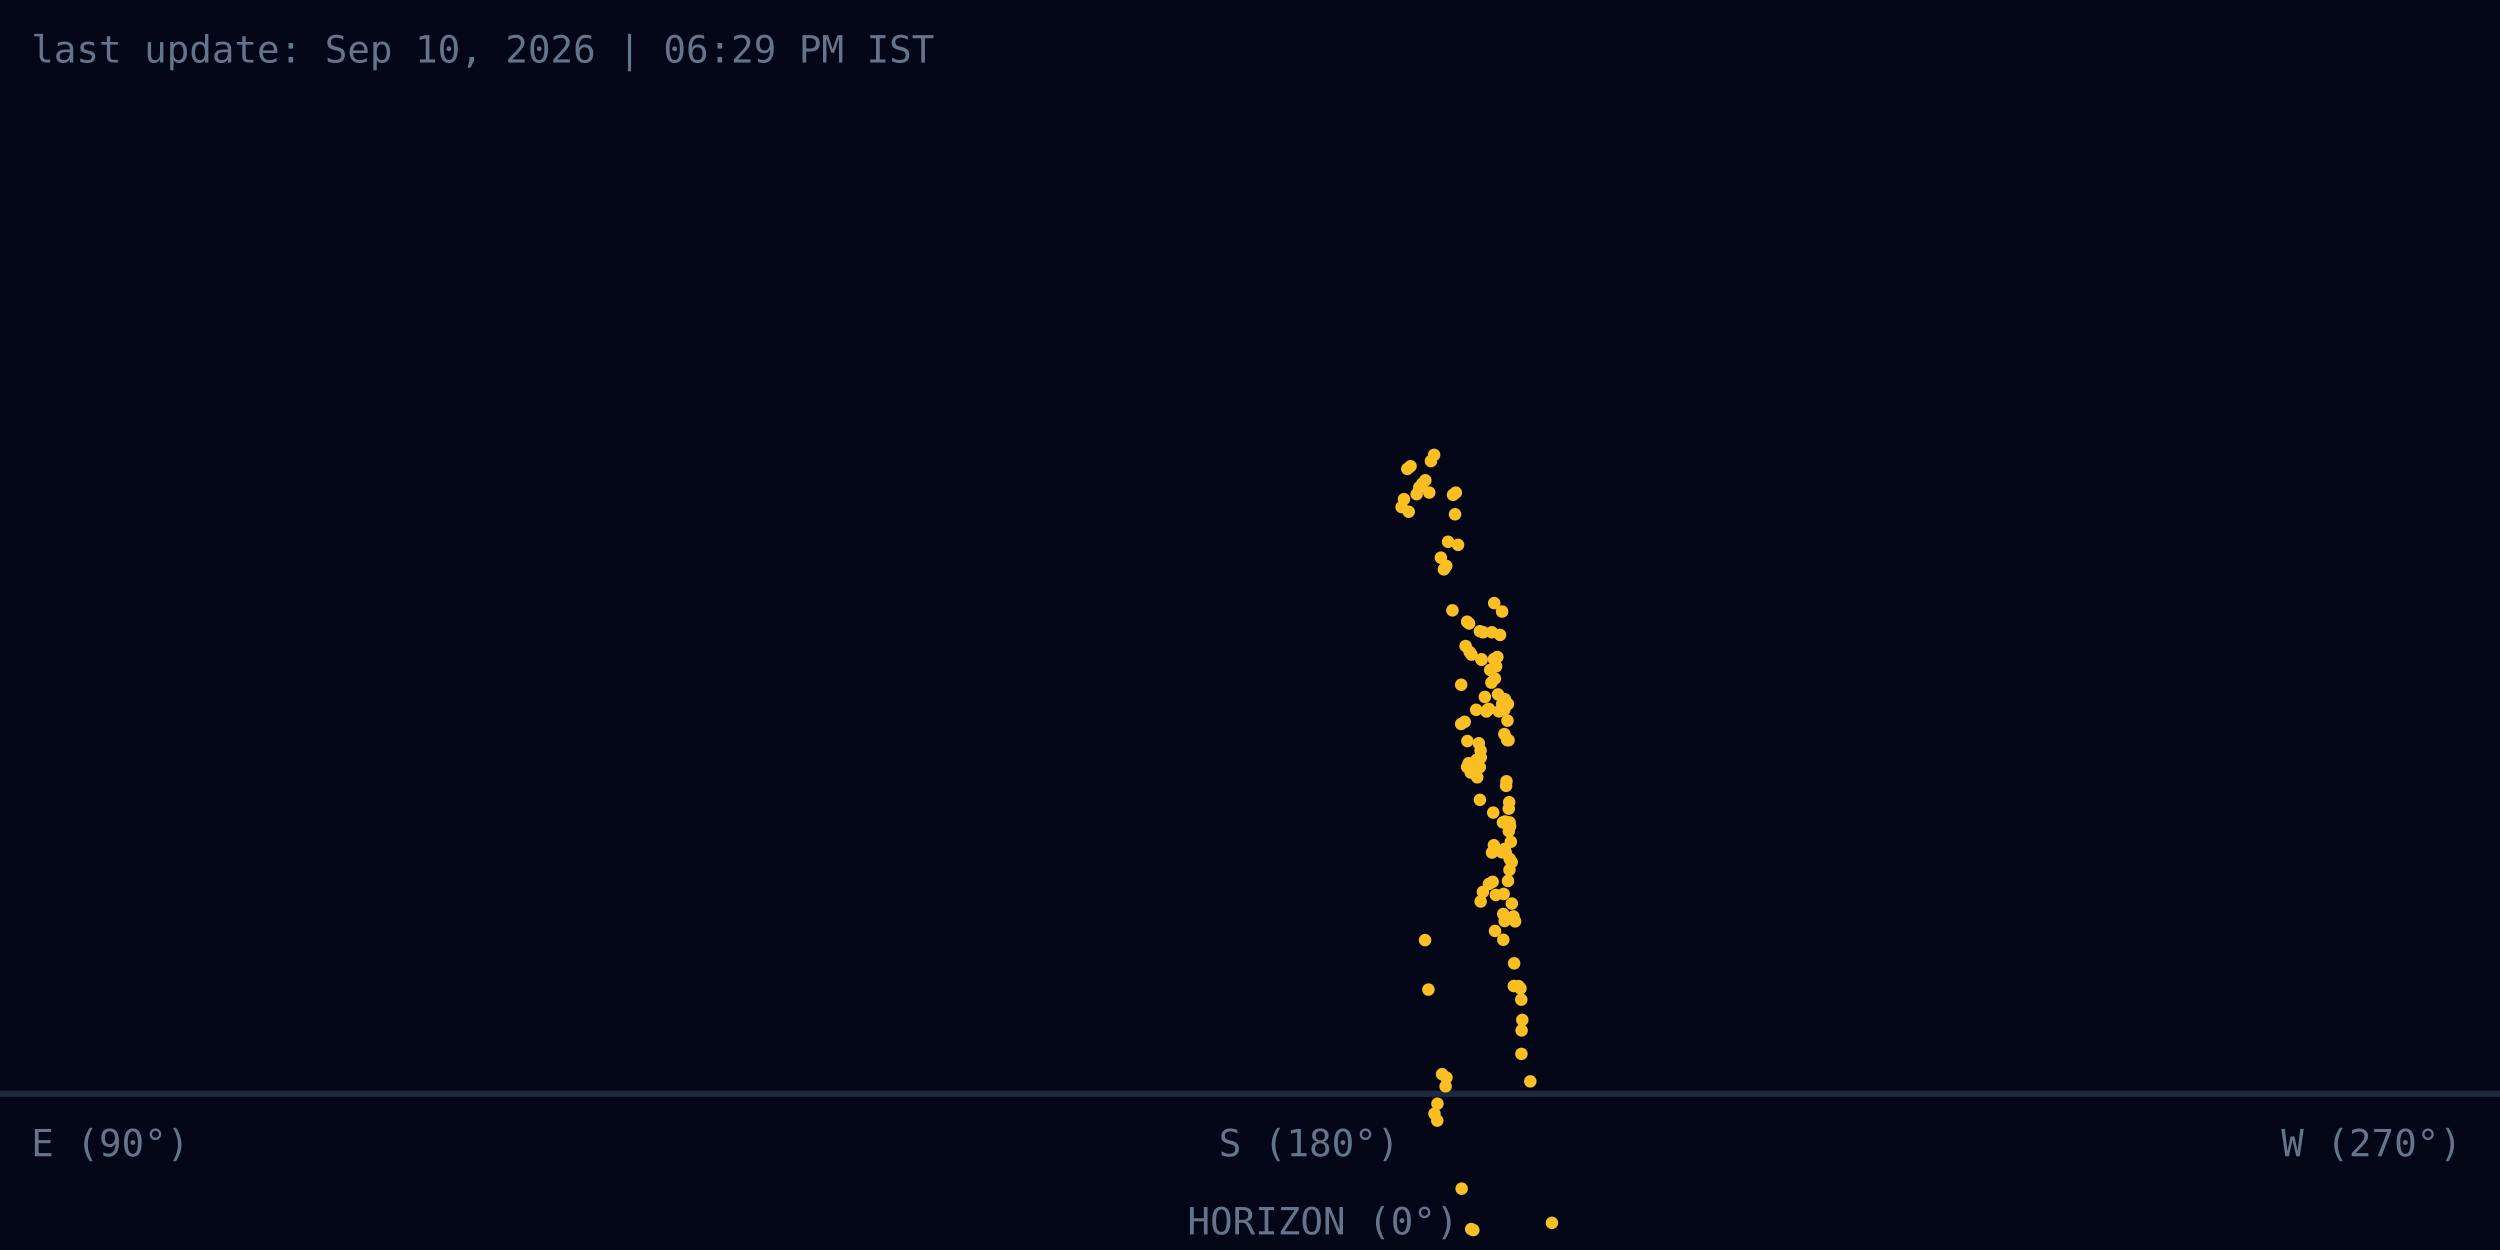
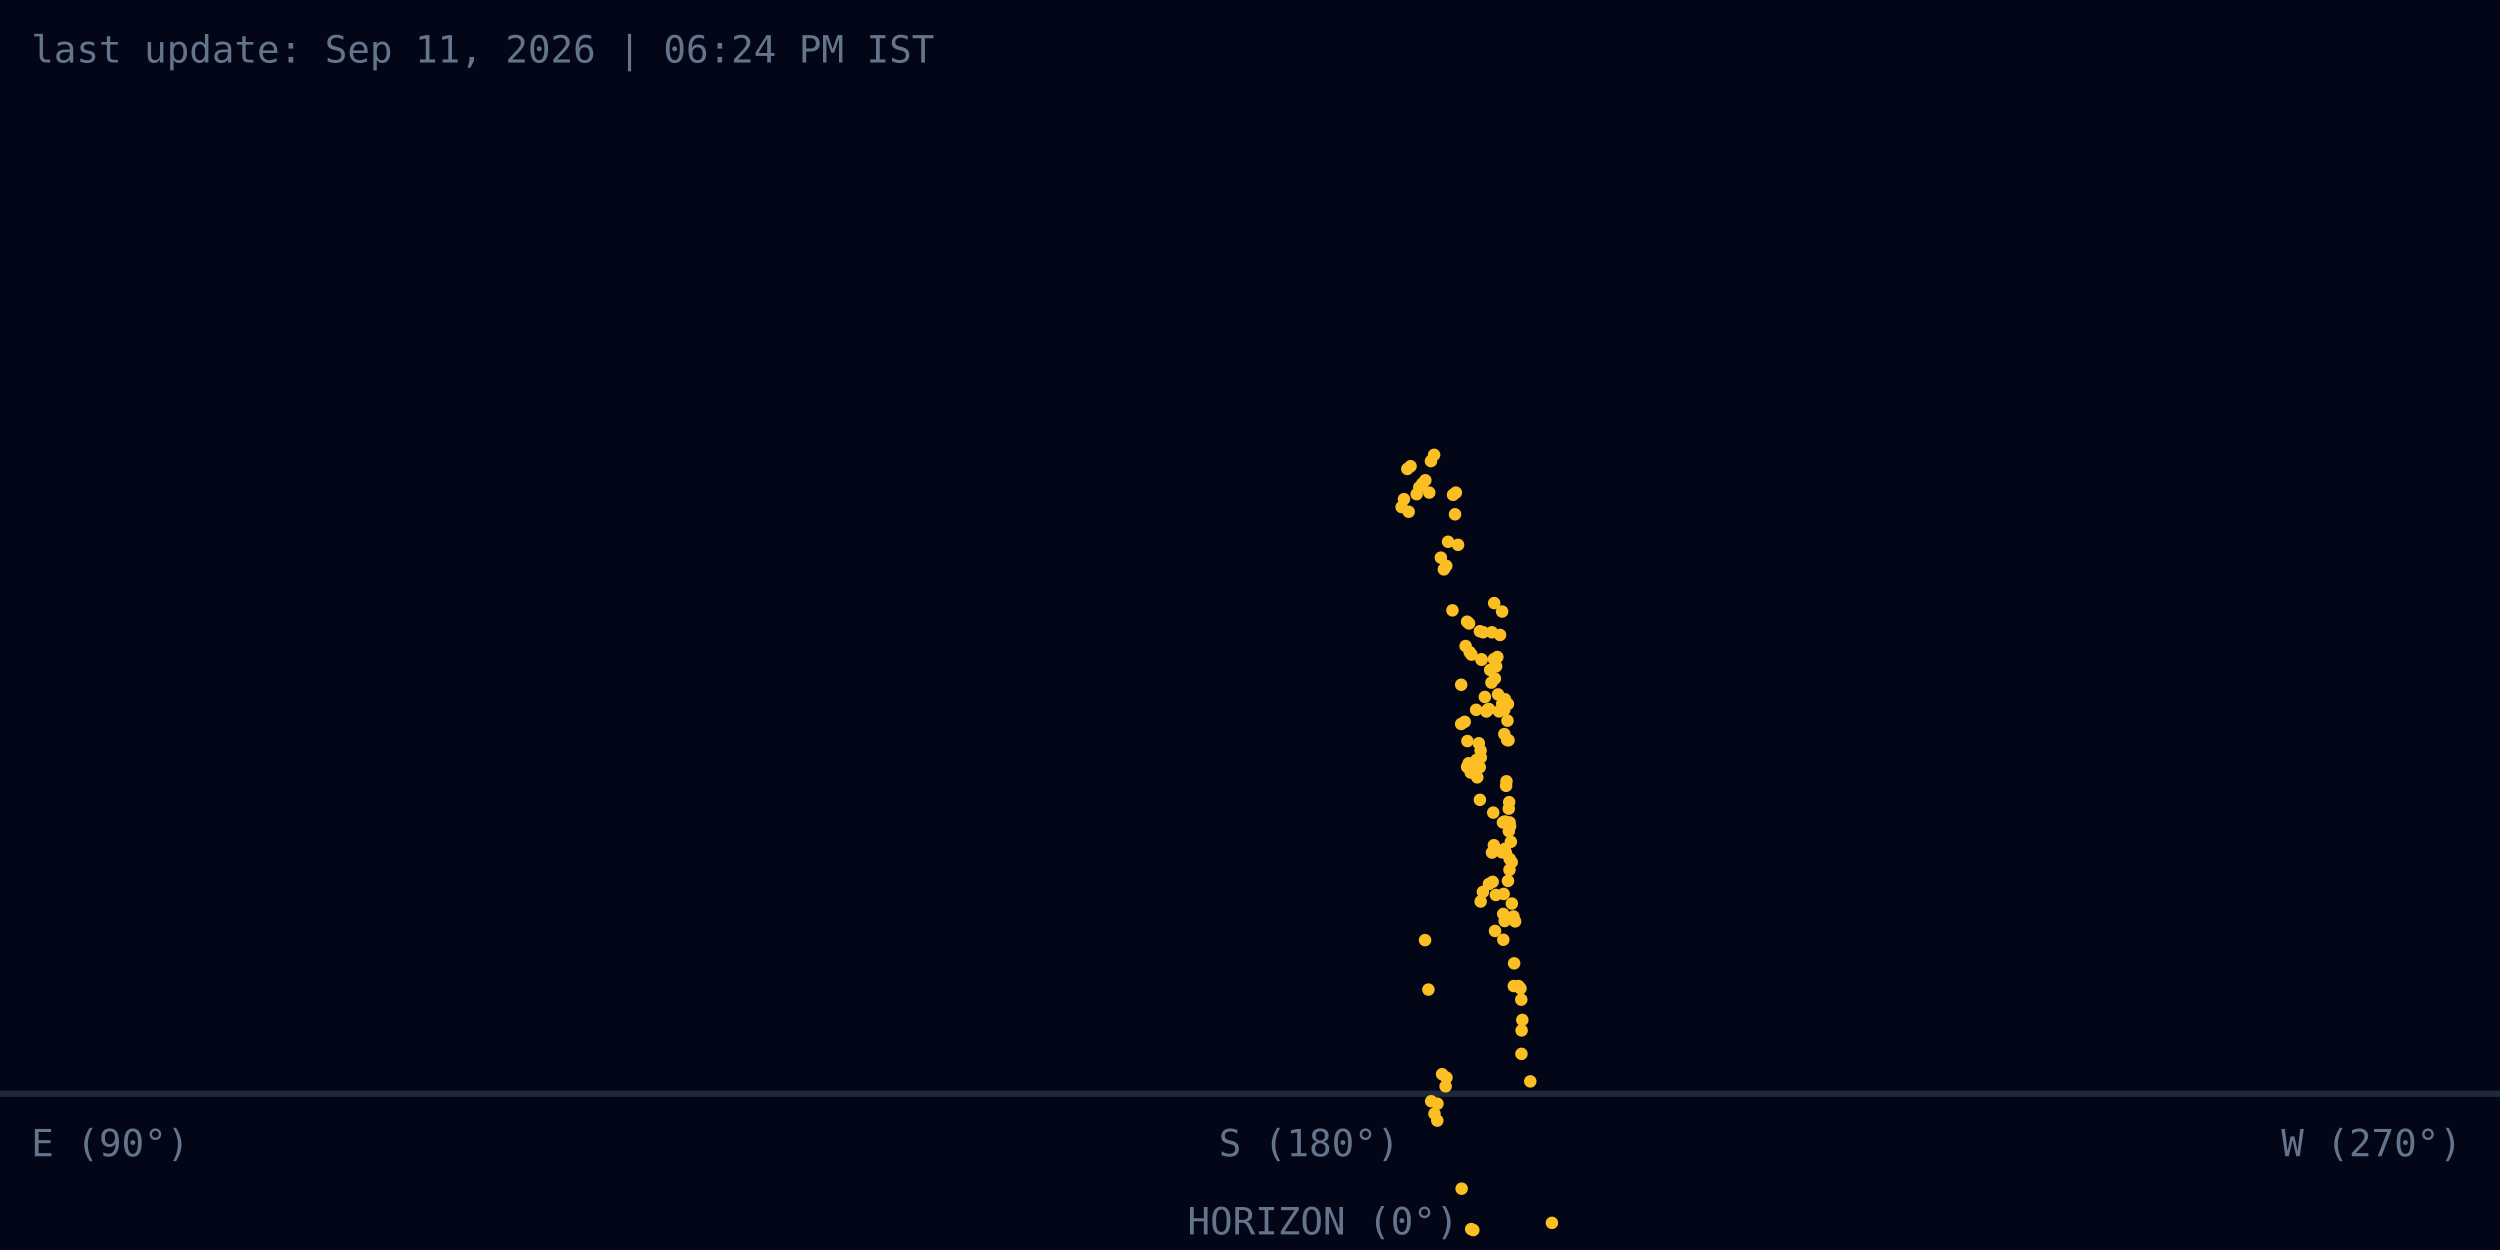
<svg xmlns="http://www.w3.org/2000/svg" width="800" height="400" viewBox="0 0 800 400">
  <rect width="800" height="400" fill="#020617" />
-   <text id="last-update" x="10" y="20" fill="#64748b" font-family="monospace">last update: Sep 10, 2026 | 06:29 PM IST</text>
+   <text id="last-update" x="10" y="20" fill="#64748b" font-family="monospace">last update: Sep 11, 2026 | 06:24 PM IST</text>
  <line x1="0" y1="350" x2="800" y2="350" stroke="#1e293b" stroke-width="2" />
  <text x="380" y="395" fill="#64748b" font-size="12" font-family="monospace">HORIZON (0°)</text>
  <text x="730" y="370" fill="#64748b" font-size="12" font-family="monospace">W (270°)</text>
  <text x="390" y="370" fill="#64748b" font-size="12" font-family="monospace">S (180°)</text>
  <text x="10" y="370" fill="#64748b" font-size="12" font-family="monospace">E (90°)</text>
  <g id="analemma-points">
    <circle cx=" 465.61" cy=" 164.57" r="2" fill="#fbbf24">
 </circle>
    <circle cx=" 467.57" cy=" 231.67" r="2" fill="#fbbf24">
 </circle>
    <circle cx=" 467.58" cy=" 219.12" r="2" fill="#fbbf24">
 </circle>
    <circle cx=" 468.71" cy=" 230.98" r="2" fill="#fbbf24">
 </circle>
    <circle cx=" 469.57" cy=" 237.14" r="2" fill="#fbbf24">
 </circle>
    <circle cx=" 469.00" cy=" 206.73" r="2" fill="#fbbf24">
 </circle>
    <circle cx=" 469.47" cy=" 198.94" r="2" fill="#fbbf24">
 </circle>
    <circle cx=" 470.10" cy=" 199.51" r="2" fill="#fbbf24">
 </circle>
    <circle cx=" 474.53" cy=" 285.41" r="2" fill="#fbbf24">
 </circle>
    <circle cx=" 472.47" cy=" 243.18" r="2" fill="#fbbf24">
 </circle>
    <circle cx=" 473.57" cy=" 255.95" r="2" fill="#fbbf24">
 </circle>
    <circle cx=" 473.22" cy=" 237.84" r="2" fill="#fbbf24">
 </circle>
    <circle cx=" 473.79" cy=" 240.17" r="2" fill="#fbbf24">
 </circle>
    <circle cx=" 473.56" cy=" 201.99" r="2" fill="#fbbf24">
 </circle>
    <circle cx=" 474.09" cy=" 210.99" r="2" fill="#fbbf24">
 </circle>
    <circle cx=" 478.41" cy=" 297.90" r="2" fill="#fbbf24">
 </circle>
    <circle cx=" 477.65" cy=" 282.19" r="2" fill="#fbbf24">
 </circle>
    <circle cx=" 477.44" cy=" 272.82" r="2" fill="#fbbf24">
 </circle>
    <circle cx=" 478.67" cy=" 286.38" r="2" fill="#fbbf24">
 </circle>
    <circle cx=" 478.05" cy=" 270.47" r="2" fill="#fbbf24">
 </circle>
    <circle cx=" 476.85" cy=" 214.37" r="2" fill="#fbbf24">
 </circle>
    <circle cx=" 477.25" cy=" 218.44" r="2" fill="#fbbf24">
 </circle>
    <circle cx=" 481.06" cy=" 300.72" r="2" fill="#fbbf24">
 </circle>
    <circle cx=" 481.04" cy=" 292.47" r="2" fill="#fbbf24">
 </circle>
    <circle cx=" 481.49" cy=" 294.73" r="2" fill="#fbbf24">
 </circle>
    <circle cx=" 481.17" cy=" 286.06" r="2" fill="#fbbf24">
 </circle>
    <circle cx=" 479.37" cy=" 222.21" r="2" fill="#fbbf24">
 </circle>
    <circle cx=" 479.67" cy=" 227.65" r="2" fill="#fbbf24">
 </circle>
    <circle cx=" 498.29" cy=" 411.31" r="2" fill="#fbbf24">
 </circle>
    <circle cx=" 498.34" cy=" 411.53" r="2" fill="#fbbf24">
 </circle>
    <circle cx=" 484.42" cy=" 315.53" r="2" fill="#fbbf24">
 </circle>
    <circle cx=" 486.86" cy=" 337.24" r="2" fill="#fbbf24">
 </circle>
    <circle cx=" 481.87" cy=" 272.88" r="2" fill="#fbbf24">
 </circle>
    <circle cx=" 482.55" cy=" 281.90" r="2" fill="#fbbf24">
 </circle>
    <circle cx=" 481.19" cy=" 226.61" r="2" fill="#fbbf24">
 </circle>
    <circle cx=" 481.39" cy=" 234.91" r="2" fill="#fbbf24">
 </circle>
    <circle cx=" 486.92" cy=" 329.74" r="2" fill="#fbbf24">
 </circle>
    <circle cx=" 483.03" cy=" 278.36" r="2" fill="#fbbf24">
 </circle>
    <circle cx=" 483.79" cy=" 289.14" r="2" fill="#fbbf24">
 </circle>
    <circle cx=" 485.93" cy=" 315.55" r="2" fill="#fbbf24">
 </circle>
    <circle cx=" 484.30" cy=" 293.26" r="2" fill="#fbbf24">
 </circle>
    <circle cx=" 482.30" cy=" 236.80" r="2" fill="#fbbf24">
 </circle>
    <circle cx=" 482.80" cy=" 258.78" r="2" fill="#fbbf24">
 </circle>
    <circle cx=" 501.22" cy=" 413.90" r="2" fill="#fbbf24">
 </circle>
    <circle cx=" 489.69" cy=" 346.04" r="2" fill="#fbbf24">
 </circle>
    <circle cx=" 486.81" cy=" 319.89" r="2" fill="#fbbf24">
 </circle>
    <circle cx=" 484.83" cy=" 294.84" r="2" fill="#fbbf24">
 </circle>
    <circle cx=" 486.55" cy=" 316.29" r="2" fill="#fbbf24">
 </circle>
    <circle cx=" 482.73" cy=" 236.88" r="2" fill="#fbbf24">
 </circle>
    <circle cx=" 483.48" cy=" 269.37" r="2" fill="#fbbf24">
 </circle>
    <circle cx=" 496.62" cy=" 391.31" r="2" fill="#fbbf24">
 </circle>
    <circle cx=" 483.75" cy=" 275.90" r="2" fill="#fbbf24">
 </circle>
    <circle cx=" 483.23" cy=" 264.40" r="2" fill="#fbbf24">
 </circle>
    <circle cx=" 482.94" cy=" 256.70" r="2" fill="#fbbf24">
 </circle>
    <circle cx=" 483.08" cy=" 263.17" r="2" fill="#fbbf24">
 </circle>
    <circle cx=" 482.53" cy=" 225.29" r="2" fill="#fbbf24">
 </circle>
    <circle cx=" 482.39" cy=" 230.61" r="2" fill="#fbbf24">
 </circle>
    <circle cx=" 487.14" cy=" 326.38" r="2" fill="#fbbf24">
 </circle>
    <circle cx=" 482.82" cy=" 265.96" r="2" fill="#fbbf24">
 </circle>
    <circle cx=" 483.09" cy=" 274.84" r="2" fill="#fbbf24">
 </circle>
    <circle cx=" 482.07" cy=" 250.01" r="2" fill="#fbbf24">
 </circle>
    <circle cx=" 481.95" cy=" 251.47" r="2" fill="#fbbf24">
 </circle>
    <circle cx=" 481.58" cy=" 223.76" r="2" fill="#fbbf24">
 </circle>
    <circle cx=" 481.36" cy=" 227.15" r="2" fill="#fbbf24">
 </circle>
    <circle cx=" 484.52" cy=" 308.27" r="2" fill="#fbbf24">
 </circle>
    <circle cx=" 481.59" cy=" 262.88" r="2" fill="#fbbf24">
 </circle>
    <circle cx=" 480.71" cy=" 225.23" r="2" fill="#fbbf24">
 </circle>
    <circle cx=" 481.54" cy=" 271.65" r="2" fill="#fbbf24">
 </circle>
    <circle cx=" 480.94" cy=" 263.18" r="2" fill="#fbbf24">
 </circle>
    <circle cx=" 480.67" cy=" 195.69" r="2" fill="#fbbf24">
 </circle>
    <circle cx=" 480.02" cy=" 203.18" r="2" fill="#fbbf24">
 </circle>
    <circle cx=" 480.62" cy=" 272.75" r="2" fill="#fbbf24">
 </circle>
    <circle cx=" 479.15" cy=" 210.24" r="2" fill="#fbbf24">
 </circle>
    <circle cx=" 478.75" cy=" 213.23" r="2" fill="#fbbf24">
 </circle>
    <circle cx=" 478.36" cy=" 217.14" r="2" fill="#fbbf24">
 </circle>
    <circle cx=" 478.05" cy=" 210.91" r="2" fill="#fbbf24">
 </circle>
    <circle cx=" 478.14" cy=" 192.99" r="2" fill="#fbbf24">
 </circle>
    <circle cx=" 477.41" cy=" 202.33" r="2" fill="#fbbf24">
 </circle>
    <circle cx=" 477.83" cy=" 260.03" r="2" fill="#fbbf24">
 </circle>
    <circle cx=" 476.48" cy=" 226.89" r="2" fill="#fbbf24">
 </circle>
    <circle cx=" 476.07" cy=" 227.06" r="2" fill="#fbbf24">
 </circle>
    <circle cx=" 475.66" cy=" 227.68" r="2" fill="#fbbf24">
 </circle>
    <circle cx=" 475.15" cy=" 223.03" r="2" fill="#fbbf24">
 </circle>
    <circle cx=" 474.61" cy=" 202.32" r="2" fill="#fbbf24">
 </circle>
    <circle cx=" 474.09" cy=" 211.11" r="2" fill="#fbbf24">
 </circle>
    <circle cx=" 476.46" cy=" 282.87" r="2" fill="#fbbf24">
 </circle>
    <circle cx=" 473.86" cy=" 242.39" r="2" fill="#fbbf24">
 </circle>
    <circle cx=" 473.52" cy=" 245.50" r="2" fill="#fbbf24">
 </circle>
    <circle cx=" 472.37" cy=" 227.14" r="2" fill="#fbbf24">
 </circle>
    <circle cx=" 472.72" cy=" 248.75" r="2" fill="#fbbf24">
 </circle>
    <circle cx=" 470.88" cy=" 209.48" r="2" fill="#fbbf24">
 </circle>
    <circle cx=" 470.29" cy=" 208.66" r="2" fill="#fbbf24">
 </circle>
    <circle cx=" 473.81" cy=" 288.48" r="2" fill="#fbbf24">
 </circle>
    <circle cx=" 470.64" cy=" 247.22" r="2" fill="#fbbf24">
 </circle>
    <circle cx=" 469.96" cy=" 244.24" r="2" fill="#fbbf24">
 </circle>
    <circle cx=" 469.48" cy=" 245.43" r="2" fill="#fbbf24">
 </circle>
    <circle cx=" 466.58" cy=" 174.35" r="2" fill="#fbbf24">
 </circle>
    <circle cx=" 465.87" cy=" 157.64" r="2" fill="#fbbf24">
 </circle>
    <circle cx=" 464.97" cy=" 158.34" r="2" fill="#fbbf24">
 </circle>
    <circle cx=" 464.78" cy=" 195.31" r="2" fill="#fbbf24">
 </circle>
    <circle cx=" 463.38" cy=" 173.37" r="2" fill="#fbbf24">
 </circle>
    <circle cx=" 462.80" cy=" 181.08" r="2" fill="#fbbf24">
 </circle>
    <circle cx=" 462.04" cy=" 182.20" r="2" fill="#fbbf24">
 </circle>
    <circle cx=" 461.08" cy=" 178.45" r="2" fill="#fbbf24">
 </circle>
    <circle cx=" 458.92" cy=" 145.55" r="2" fill="#fbbf24">
 </circle>
    <circle cx=" 457.91" cy=" 147.55" r="2" fill="#fbbf24">
 </circle>
    <circle cx=" 457.36" cy=" 157.62" r="2" fill="#fbbf24">
 </circle>
    <circle cx=" 456.11" cy=" 153.69" r="2" fill="#fbbf24">
 </circle>
    <circle cx=" 455.13" cy=" 154.77" r="2" fill="#fbbf24">
 </circle>
    <circle cx=" 454.18" cy=" 155.94" r="2" fill="#fbbf24">
 </circle>
    <circle cx=" 453.32" cy=" 158.14" r="2" fill="#fbbf24">
 </circle>
    <circle cx=" 451.38" cy=" 149.19" r="2" fill="#fbbf24">
 </circle>
    <circle cx=" 450.34" cy=" 150.06" r="2" fill="#fbbf24">
 </circle>
    <circle cx=" 450.78" cy=" 163.76" r="2" fill="#fbbf24">
 </circle>
    <circle cx=" 449.27" cy=" 159.73" r="2" fill="#fbbf24">
 </circle>
    <circle cx=" 448.52" cy=" 162.26" r="2" fill="#fbbf24">
 </circle>
    <circle cx=" 20.26" cy=" 571.97" r="2" fill="#fbbf24">
 </circle>
    <circle cx=" 74.33" cy=" 546.37" r="2" fill="#fbbf24">
 </circle>
    <circle cx=" 471.46" cy=" 393.62" r="2" fill="#fbbf24">
 </circle>
    <circle cx=" 470.78" cy=" 393.31" r="2" fill="#fbbf24">
 </circle>
    <circle cx=" 495.37" cy=" 503.27" r="2" fill="#fbbf24">
 </circle>
    <circle cx=" 467.73" cy=" 380.38" r="2" fill="#fbbf24">
 </circle>
    <circle cx=" 462.86" cy=" 344.83" r="2" fill="#fbbf24">
 </circle>
    <circle cx=" 462.59" cy=" 347.62" r="2" fill="#fbbf24">
 </circle>
    <circle cx=" 461.47" cy=" 343.73" r="2" fill="#fbbf24">
 </circle>
    <circle cx=" 456.02" cy=" 300.84" r="2" fill="#fbbf24">
 </circle>
    <circle cx=" 457.09" cy=" 316.67" r="2" fill="#fbbf24">
 </circle>
    <circle cx=" 469.47" cy=" 420.03" r="2" fill="#fbbf24">
 </circle>
    <circle cx=" 459.99" cy=" 353.19" r="2" fill="#fbbf24">
 </circle>
    <circle cx=" 459.93" cy=" 358.60" r="2" fill="#fbbf24">
 </circle>
    <circle cx=" 459.03" cy=" 356.39" r="2" fill="#fbbf24">
 </circle>
+     <circle cx=" 457.98" cy=" 352.39" r="2" fill="#fbbf24">
+  </circle>
  </g>
</svg>
